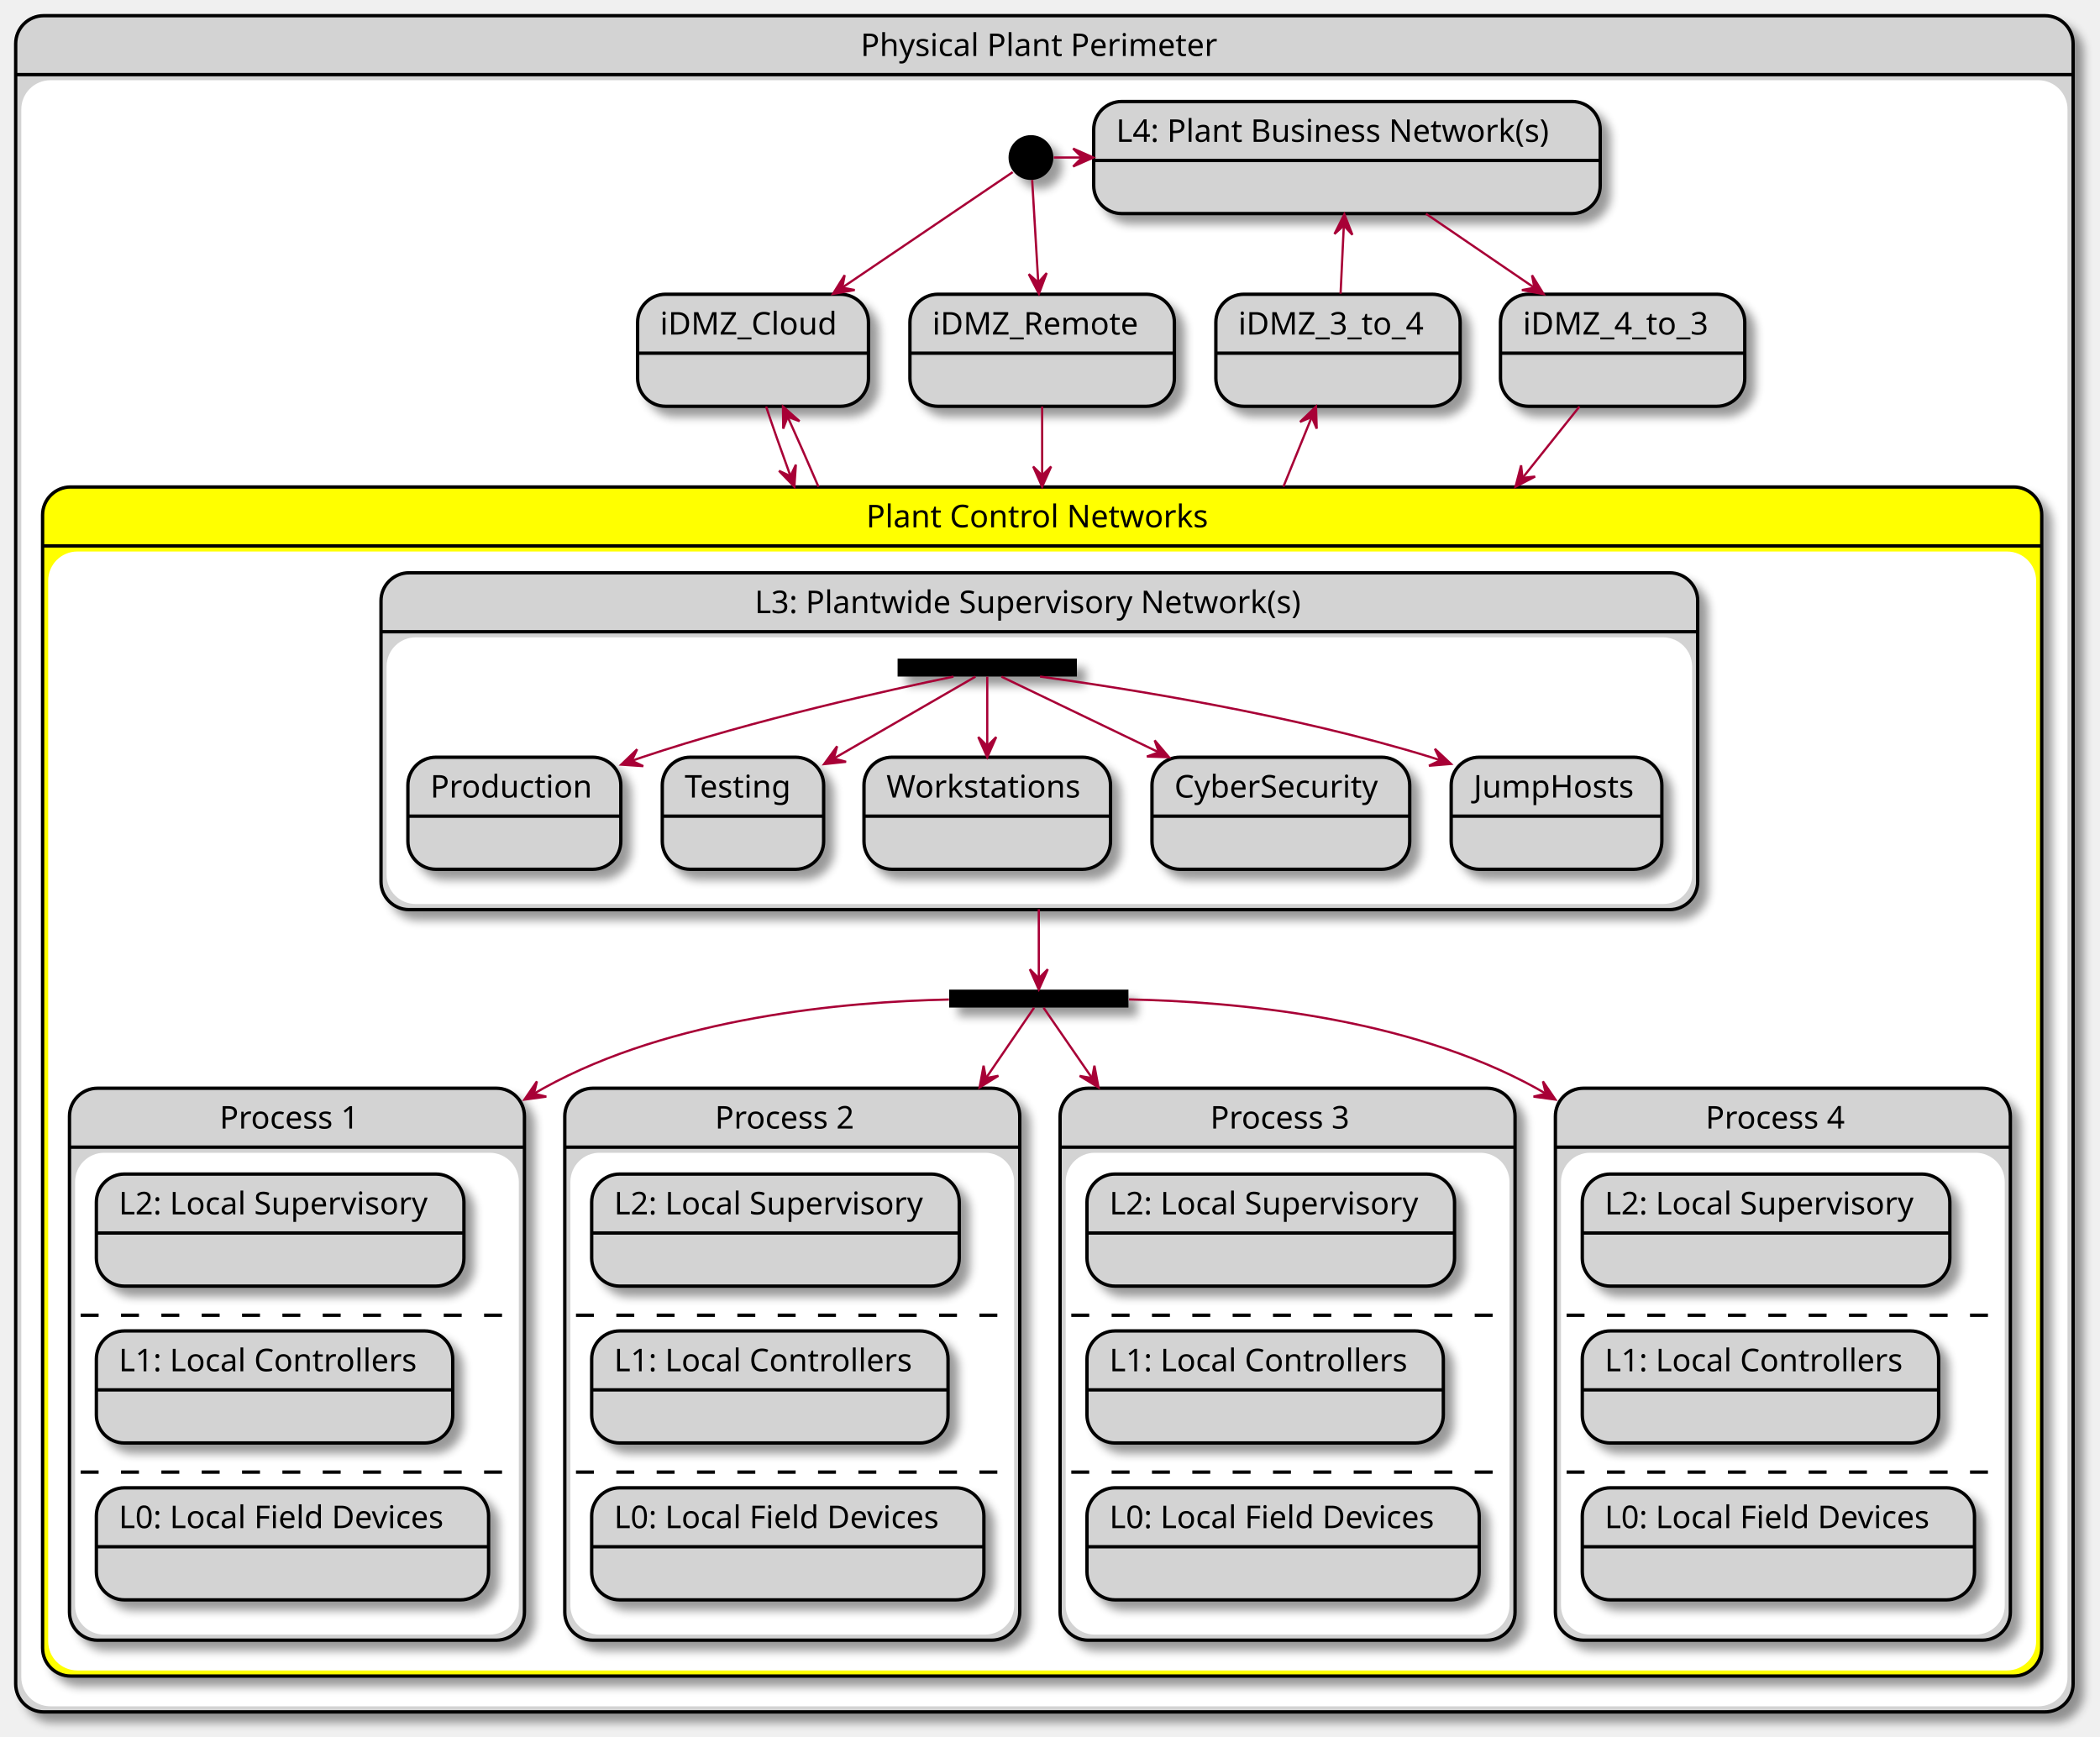
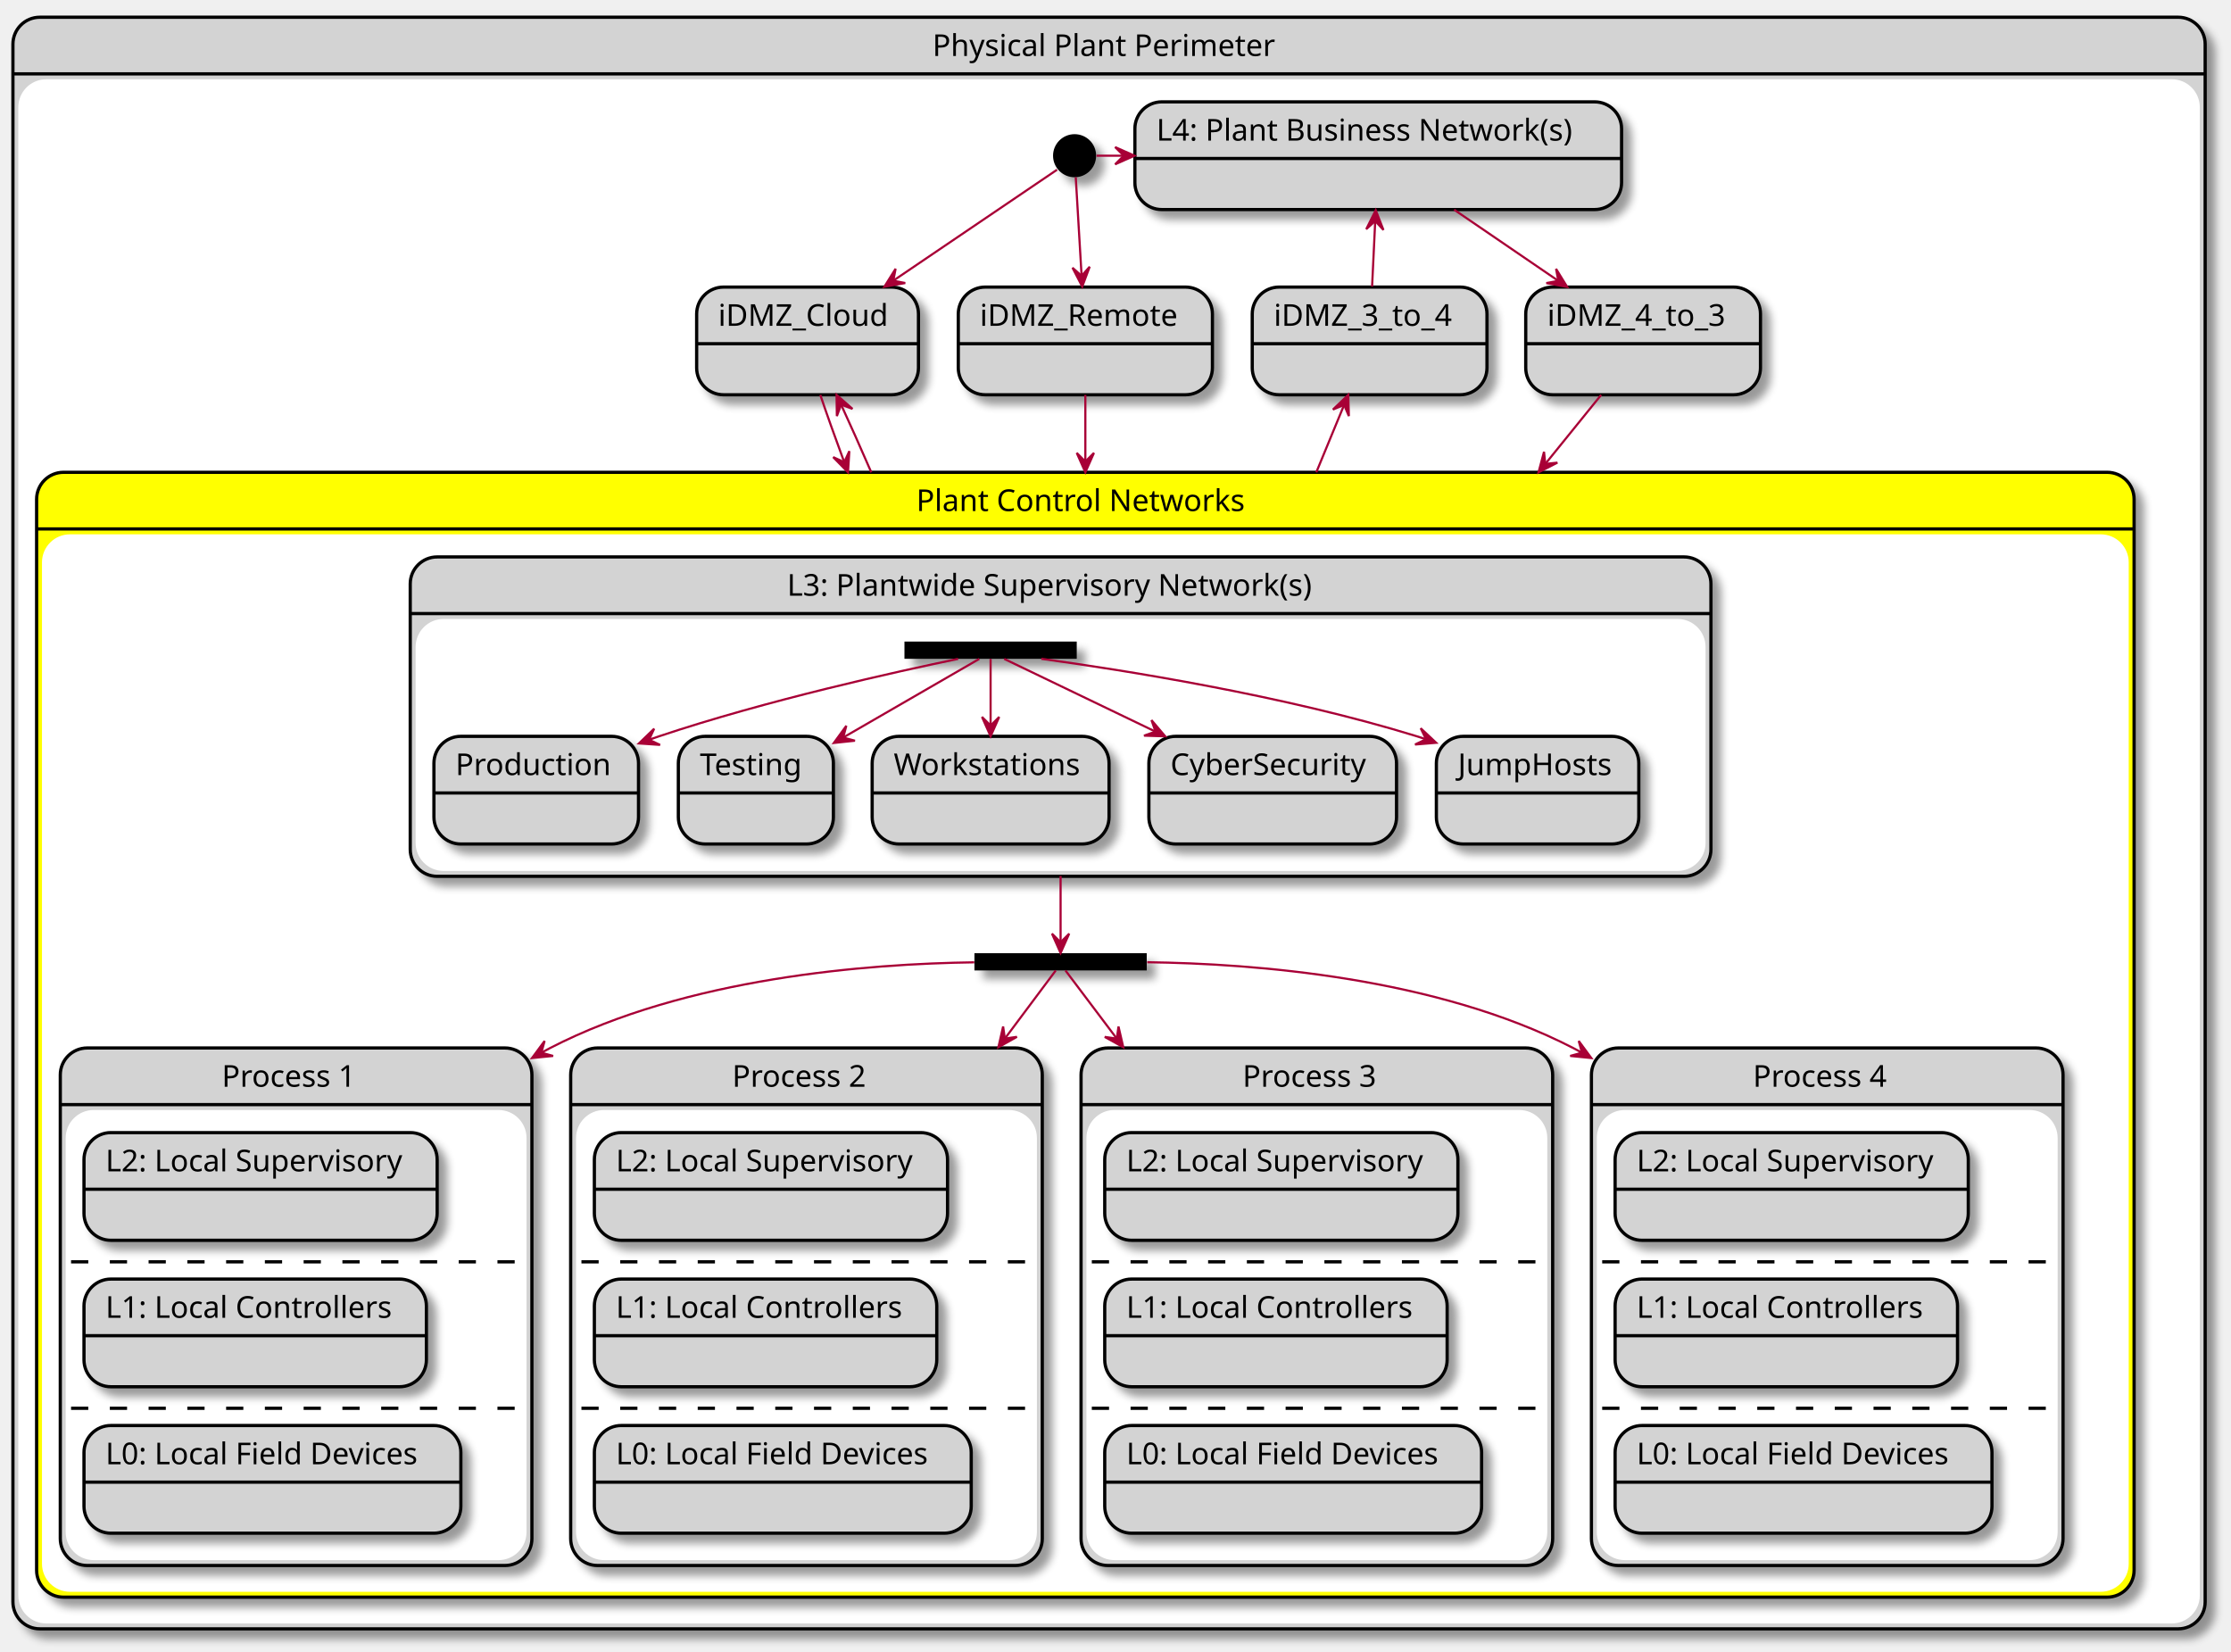
- <svg xmlns="http://www.w3.org/2000/svg" contentScriptType="application/ecmascript" contentStyleType="text/css" height="775px" preserveAspectRatio="none" style="width:937px;height:775px;" version="1.1" viewBox="0 0 937 775" width="937px" zoomAndPan="magnify">
+ <svg xmlns="http://www.w3.org/2000/svg" contentScriptType="application/ecmascript" contentStyleType="text/css" height="767px" preserveAspectRatio="none" style="width:1036px;height:767px;" version="1.1" viewBox="0 0 1036 767" width="1036px" zoomAndPan="magnify">
  <defs>
    <filter height="300%" id="f70i0jm48zjz6" width="300%" x="-1" y="-1">
      <feGaussianBlur result="blurOut" stdDeviation="2.0" />
      <feColorMatrix in="blurOut" result="blurOut2" type="matrix" values="0 0 0 0 0 0 0 0 0 0 0 0 0 0 0 0 0 0 .4 0" />
      <feOffset dx="4.0" dy="4.0" in="blurOut2" result="blurOut3" />
      <feBlend in="SourceGraphic" in2="blurOut3" mode="normal" />
    </filter>
  </defs>
  <g>
-     <rect fill="#D3D3D3" filter="url(#f70i0jm48zjz6)" height="756.891" rx="12.5" ry="12.5" style="stroke:#000000;stroke-width:1.5;" width="918" x="7" y="7" />
-     <rect fill="#FFFFFF" height="724.594" rx="12.5" ry="12.5" style="stroke:#FFFFFF;stroke-width:1.0;" width="912" x="10" y="36.297" />
-     <line style="stroke:#000000;stroke-width:1.5;" x1="7" x2="925" y1="33.297" y2="33.297" />
-     <text fill="#000000" font-family="sans-serif" font-size="14" lengthAdjust="spacing" textLength="164" x="384" y="24.995">Physical Plant Perimeter</text>
-     <ellipse cx="460" cy="70.297" fill="#000000" filter="url(#f70i0jm48zjz6)" rx="10" ry="10" style="stroke:none;stroke-width:1.0;" />
-     <g id="Plant.iDMZ_Cloud">
-       <rect fill="#D3D3D3" filter="url(#f70i0jm48zjz6)" height="50" rx="12.5" ry="12.5" style="stroke:#000000;stroke-width:1.5;" width="103" x="284.5" y="131.297" />
-       <line style="stroke:#000000;stroke-width:1.5;" x1="284.5" x2="387.5" y1="157.594" y2="157.594" />
-       <text fill="#000000" font-family="sans-serif" font-size="14" lengthAdjust="spacing" textLength="83" x="294.5" y="149.292">iDMZ_Cloud</text>
-     </g>
-     <g id="Plant.iDMZ_Remote">
-       <rect fill="#D3D3D3" filter="url(#f70i0jm48zjz6)" height="50" rx="12.5" ry="12.5" style="stroke:#000000;stroke-width:1.5;" width="118" x="406" y="131.297" />
-       <line style="stroke:#000000;stroke-width:1.5;" x1="406" x2="524" y1="157.594" y2="157.594" />
-       <text fill="#000000" font-family="sans-serif" font-size="14" lengthAdjust="spacing" textLength="98" x="416" y="149.292">iDMZ_Remote</text>
-     </g>
-     <g id="Plant.iDMZ_4_to_3">
-       <rect fill="#D3D3D3" filter="url(#f70i0jm48zjz6)" height="50" rx="12.5" ry="12.5" style="stroke:#000000;stroke-width:1.5;" width="109" x="669.5" y="131.297" />
-       <line style="stroke:#000000;stroke-width:1.5;" x1="669.5" x2="778.5" y1="157.594" y2="157.594" />
-       <text fill="#000000" font-family="sans-serif" font-size="14" lengthAdjust="spacing" textLength="89" x="679.5" y="149.292">iDMZ_4_to_3</text>
-     </g>
-     <g id="Plant.iDMZ_3_to_4">
-       <rect fill="#D3D3D3" filter="url(#f70i0jm48zjz6)" height="50" rx="12.5" ry="12.5" style="stroke:#000000;stroke-width:1.5;" width="109" x="542.5" y="131.297" />
-       <line style="stroke:#000000;stroke-width:1.5;" x1="542.5" x2="651.5" y1="157.594" y2="157.594" />
-       <text fill="#000000" font-family="sans-serif" font-size="14" lengthAdjust="spacing" textLength="89" x="552.5" y="149.292">iDMZ_3_to_4</text>
-     </g>
-     <g id="Plant.L4">
-       <rect fill="#D3D3D3" filter="url(#f70i0jm48zjz6)" height="50" rx="12.5" ry="12.5" style="stroke:#000000;stroke-width:1.5;" width="226" x="488" y="45.297" />
-       <line style="stroke:#000000;stroke-width:1.5;" x1="488" x2="714" y1="71.594" y2="71.594" />
-       <text fill="#000000" font-family="sans-serif" font-size="14" lengthAdjust="spacing" textLength="206" x="498" y="63.292">L4: Plant Business Network(s)</text>
-     </g>
-     <rect fill="#FFFF00" filter="url(#f70i0jm48zjz6)" height="530.594" rx="12.5" ry="12.5" style="stroke:#000000;stroke-width:1.5;" width="892" x="19" y="217.297" />
-     <rect fill="#FFFFFF" height="498.297" rx="12.5" ry="12.5" style="stroke:#FFFFFF;stroke-width:1.0;" width="886" x="22" y="246.594" />
-     <line style="stroke:#000000;stroke-width:1.5;" x1="19" x2="911" y1="243.594" y2="243.594" />
-     <text fill="#000000" font-family="sans-serif" font-size="14" lengthAdjust="spacing" textLength="157" x="386.5" y="235.292">Plant Control Networks</text>
-     <rect fill="#000000" filter="url(#f70i0jm48zjz6)" height="8" style="stroke:none;stroke-width:1.0;" width="80" x="423.5" y="441.594" />
-     <rect fill="#D3D3D3" filter="url(#f70i0jm48zjz6)" height="150.297" rx="12.5" ry="12.5" style="stroke:#000000;stroke-width:1.5;" width="587.5" x="170" y="255.594" />
-     <rect fill="#FFFFFF" height="118" rx="12.5" ry="12.5" style="stroke:#FFFFFF;stroke-width:1.0;" width="581.5" x="173" y="284.891" />
-     <line style="stroke:#000000;stroke-width:1.5;" x1="170" x2="757.5" y1="281.891" y2="281.891" />
-     <text fill="#000000" font-family="sans-serif" font-size="14" lengthAdjust="spacing" textLength="254" x="336.75" y="273.589">L3: Plantwide Supervisory Network(s)</text>
-     <rect fill="#000000" filter="url(#f70i0jm48zjz6)" height="8" style="stroke:none;stroke-width:1.0;" width="80" x="400.5" y="293.891" />
-     <g id="Plant.Control.L3.Production">
-       <rect fill="#D3D3D3" filter="url(#f70i0jm48zjz6)" height="50" rx="12.5" ry="12.5" style="stroke:#000000;stroke-width:1.5;" width="95" x="182" y="337.891" />
-       <line style="stroke:#000000;stroke-width:1.5;" x1="182" x2="277" y1="364.188" y2="364.188" />
-       <text fill="#000000" font-family="sans-serif" font-size="14" lengthAdjust="spacing" textLength="75" x="192" y="355.886">Production</text>
-     </g>
-     <g id="Plant.Control.L3.Testing">
-       <rect fill="#D3D3D3" filter="url(#f70i0jm48zjz6)" height="50" rx="12.5" ry="12.5" style="stroke:#000000;stroke-width:1.5;" width="72" x="295.5" y="337.891" />
-       <line style="stroke:#000000;stroke-width:1.5;" x1="295.5" x2="367.5" y1="364.188" y2="364.188" />
-       <text fill="#000000" font-family="sans-serif" font-size="14" lengthAdjust="spacing" textLength="52" x="305.5" y="355.886">Testing</text>
-     </g>
-     <g id="Plant.Control.L3.Workstations">
-       <rect fill="#D3D3D3" filter="url(#f70i0jm48zjz6)" height="50" rx="12.5" ry="12.5" style="stroke:#000000;stroke-width:1.5;" width="110" x="385.5" y="337.891" />
-       <line style="stroke:#000000;stroke-width:1.5;" x1="385.5" x2="495.5" y1="364.188" y2="364.188" />
-       <text fill="#000000" font-family="sans-serif" font-size="14" lengthAdjust="spacing" textLength="90" x="395.5" y="355.886">Workstations</text>
-     </g>
-     <g id="Plant.Control.L3.CyberSecurity">
-       <rect fill="#D3D3D3" filter="url(#f70i0jm48zjz6)" height="50" rx="12.5" ry="12.5" style="stroke:#000000;stroke-width:1.5;" width="115" x="514" y="337.891" />
-       <line style="stroke:#000000;stroke-width:1.5;" x1="514" x2="629" y1="364.188" y2="364.188" />
-       <text fill="#000000" font-family="sans-serif" font-size="14" lengthAdjust="spacing" textLength="95" x="524" y="355.886">CyberSecurity</text>
-     </g>
-     <g id="Plant.Control.L3.JumpHosts">
-       <rect fill="#D3D3D3" filter="url(#f70i0jm48zjz6)" height="50" rx="12.5" ry="12.5" style="stroke:#000000;stroke-width:1.5;" width="94" x="647.5" y="337.891" />
-       <line style="stroke:#000000;stroke-width:1.5;" x1="647.5" x2="741.5" y1="364.188" y2="364.188" />
-       <text fill="#000000" font-family="sans-serif" font-size="14" lengthAdjust="spacing" textLength="74" x="657.5" y="355.886">JumpHosts</text>
-     </g>
-     <path d="M425.42,301.921 C397.59,307.681 336.45,321.161 286.5,337.891 C285.07,338.371 283.62,338.871 282.17,339.381 " fill="none" id="switchL3-to-Production" style="stroke:#A80036;stroke-width:1.0;" />
-     <polygon fill="#A80036" points="277.19,341.191,287.016,341.865,281.887,339.477,284.274,334.349,277.19,341.191" style="stroke:#A80036;stroke-width:1.0;" />
-     <path d="M435.24,301.931 C423.87,308.501 396.09,324.561 372.13,338.401 " fill="none" id="switchL3-to-Testing" style="stroke:#A80036;stroke-width:1.0;" />
-     <polygon fill="#A80036" points="367.71,340.961,377.504,339.923,372.04,338.46,373.503,332.996,367.71,340.961" style="stroke:#A80036;stroke-width:1.0;" />
-     <path d="M440.5,301.931 C440.5,307.611 440.5,320.371 440.5,332.661 " fill="none" id="switchL3-to-Workstations" style="stroke:#A80036;stroke-width:1.0;" />
-     <polygon fill="#A80036" points="440.5,337.881,444.5,328.881,440.5,332.881,436.5,328.881,440.5,337.881" style="stroke:#A80036;stroke-width:1.0;" />
-     <path d="M446.82,301.931 C459.57,308.061 489.52,322.461 516.86,335.611 " fill="none" id="switchL3-to-CyberSecurity" style="stroke:#A80036;stroke-width:1.0;" />
-     <polygon fill="#A80036" points="521.58,337.881,515.213,330.367,517.077,335.708,511.736,337.572,521.58,337.881" style="stroke:#A80036;stroke-width:1.0;" />
-     <path d="M464.06,301.891 C501.57,307.041 576.91,318.861 638.5,337.891 C639.87,338.311 641.26,338.761 642.65,339.231 " fill="none" id="switchL3-to-JumpHosts" style="stroke:#A80036;stroke-width:1.0;" />
-     <polygon fill="#A80036" points="647.41,340.881,640.228,334.142,642.688,339.235,637.595,341.696,647.41,340.881" style="stroke:#A80036;stroke-width:1.0;" />
-     <rect fill="#D3D3D3" filter="url(#f70i0jm48zjz6)" height="246.297" rx="12.5" ry="12.5" style="stroke:#000000;stroke-width:1.5;" width="203" x="31" y="485.594" />
-     <rect fill="#FFFFFF" height="214" rx="12.5" ry="12.5" style="stroke:#FFFFFF;stroke-width:1.0;" width="197" x="34" y="514.891" />
-     <line style="stroke:#000000;stroke-width:1.5;" x1="31" x2="234" y1="511.891" y2="511.891" />
-     <text fill="#000000" font-family="sans-serif" font-size="14" lengthAdjust="spacing" textLength="69" x="98" y="503.589">Process 1</text>
-     <g id="Plant.Control.P1.P1L2">
-       <rect fill="#D3D3D3" filter="url(#f70i0jm48zjz6)" height="50" rx="12.5" ry="12.5" style="stroke:#000000;stroke-width:1.5;" width="164" x="43" y="523.891" />
-       <line style="stroke:#000000;stroke-width:1.5;" x1="43" x2="207" y1="550.188" y2="550.188" />
-       <text fill="#000000" font-family="sans-serif" font-size="14" lengthAdjust="spacing" textLength="144" x="53" y="541.886">L2: Local Supervisory</text>
-     </g>
-     <line style="stroke:#000000;stroke-width:1.5;stroke-dasharray:8.0,10.0;" x1="36" x2="227" y1="586.891" y2="586.891" />
-     <g id="Plant.Control.P1.CONC48.P1L1">
-       <rect fill="#D3D3D3" filter="url(#f70i0jm48zjz6)" height="50" rx="12.5" ry="12.5" style="stroke:#000000;stroke-width:1.5;" width="159" x="43" y="593.891" />
-       <line style="stroke:#000000;stroke-width:1.5;" x1="43" x2="202" y1="620.188" y2="620.188" />
-       <text fill="#000000" font-family="sans-serif" font-size="14" lengthAdjust="spacing" textLength="139" x="53" y="611.886">L1: Local Controllers</text>
-     </g>
-     <line style="stroke:#000000;stroke-width:1.5;stroke-dasharray:8.0,10.0;" x1="36" x2="227" y1="656.891" y2="656.891" />
-     <g id="Plant.Control.P1.CONC51.P1L0">
-       <rect fill="#D3D3D3" filter="url(#f70i0jm48zjz6)" height="50" rx="12.5" ry="12.5" style="stroke:#000000;stroke-width:1.5;" width="175" x="43" y="663.891" />
-       <line style="stroke:#000000;stroke-width:1.5;" x1="43" x2="218" y1="690.188" y2="690.188" />
-       <text fill="#000000" font-family="sans-serif" font-size="14" lengthAdjust="spacing" textLength="155" x="53" y="681.886">L0: Local Field Devices</text>
-     </g>
-     <rect fill="#D3D3D3" filter="url(#f70i0jm48zjz6)" height="246.297" rx="12.5" ry="12.5" style="stroke:#000000;stroke-width:1.5;" width="203" x="252" y="485.594" />
-     <rect fill="#FFFFFF" height="214" rx="12.5" ry="12.5" style="stroke:#FFFFFF;stroke-width:1.0;" width="197" x="255" y="514.891" />
-     <line style="stroke:#000000;stroke-width:1.5;" x1="252" x2="455" y1="511.891" y2="511.891" />
-     <text fill="#000000" font-family="sans-serif" font-size="14" lengthAdjust="spacing" textLength="69" x="319" y="503.589">Process 2</text>
-     <g id="Plant.Control.P2.P2L2">
-       <rect fill="#D3D3D3" filter="url(#f70i0jm48zjz6)" height="50" rx="12.5" ry="12.5" style="stroke:#000000;stroke-width:1.5;" width="164" x="264" y="523.891" />
-       <line style="stroke:#000000;stroke-width:1.5;" x1="264" x2="428" y1="550.188" y2="550.188" />
-       <text fill="#000000" font-family="sans-serif" font-size="14" lengthAdjust="spacing" textLength="144" x="274" y="541.886">L2: Local Supervisory</text>
-     </g>
-     <line style="stroke:#000000;stroke-width:1.5;stroke-dasharray:8.0,10.0;" x1="257" x2="448" y1="586.891" y2="586.891" />
-     <g id="Plant.Control.P2.CONC57.P2L1">
-       <rect fill="#D3D3D3" filter="url(#f70i0jm48zjz6)" height="50" rx="12.5" ry="12.5" style="stroke:#000000;stroke-width:1.5;" width="159" x="264" y="593.891" />
-       <line style="stroke:#000000;stroke-width:1.5;" x1="264" x2="423" y1="620.188" y2="620.188" />
-       <text fill="#000000" font-family="sans-serif" font-size="14" lengthAdjust="spacing" textLength="139" x="274" y="611.886">L1: Local Controllers</text>
-     </g>
-     <line style="stroke:#000000;stroke-width:1.5;stroke-dasharray:8.0,10.0;" x1="257" x2="448" y1="656.891" y2="656.891" />
-     <g id="Plant.Control.P2.CONC60.P2L0">
-       <rect fill="#D3D3D3" filter="url(#f70i0jm48zjz6)" height="50" rx="12.5" ry="12.5" style="stroke:#000000;stroke-width:1.5;" width="175" x="264" y="663.891" />
-       <line style="stroke:#000000;stroke-width:1.5;" x1="264" x2="439" y1="690.188" y2="690.188" />
-       <text fill="#000000" font-family="sans-serif" font-size="14" lengthAdjust="spacing" textLength="155" x="274" y="681.886">L0: Local Field Devices</text>
-     </g>
-     <rect fill="#D3D3D3" filter="url(#f70i0jm48zjz6)" height="246.297" rx="12.5" ry="12.5" style="stroke:#000000;stroke-width:1.5;" width="203" x="473" y="485.594" />
-     <rect fill="#FFFFFF" height="214" rx="12.5" ry="12.5" style="stroke:#FFFFFF;stroke-width:1.0;" width="197" x="476" y="514.891" />
-     <line style="stroke:#000000;stroke-width:1.5;" x1="473" x2="676" y1="511.891" y2="511.891" />
-     <text fill="#000000" font-family="sans-serif" font-size="14" lengthAdjust="spacing" textLength="69" x="540" y="503.589">Process 3</text>
-     <g id="Plant.Control.P3.P3L2">
-       <rect fill="#D3D3D3" filter="url(#f70i0jm48zjz6)" height="50" rx="12.5" ry="12.5" style="stroke:#000000;stroke-width:1.5;" width="164" x="485" y="523.891" />
-       <line style="stroke:#000000;stroke-width:1.5;" x1="485" x2="649" y1="550.188" y2="550.188" />
-       <text fill="#000000" font-family="sans-serif" font-size="14" lengthAdjust="spacing" textLength="144" x="495" y="541.886">L2: Local Supervisory</text>
-     </g>
-     <line style="stroke:#000000;stroke-width:1.5;stroke-dasharray:8.0,10.0;" x1="478" x2="669" y1="586.891" y2="586.891" />
-     <g id="Plant.Control.P3.CONC66.P3L1">
-       <rect fill="#D3D3D3" filter="url(#f70i0jm48zjz6)" height="50" rx="12.5" ry="12.5" style="stroke:#000000;stroke-width:1.5;" width="159" x="485" y="593.891" />
-       <line style="stroke:#000000;stroke-width:1.5;" x1="485" x2="644" y1="620.188" y2="620.188" />
-       <text fill="#000000" font-family="sans-serif" font-size="14" lengthAdjust="spacing" textLength="139" x="495" y="611.886">L1: Local Controllers</text>
-     </g>
-     <line style="stroke:#000000;stroke-width:1.5;stroke-dasharray:8.0,10.0;" x1="478" x2="669" y1="656.891" y2="656.891" />
-     <g id="Plant.Control.P3.CONC69.P3L0">
-       <rect fill="#D3D3D3" filter="url(#f70i0jm48zjz6)" height="50" rx="12.5" ry="12.5" style="stroke:#000000;stroke-width:1.5;" width="175" x="485" y="663.891" />
-       <line style="stroke:#000000;stroke-width:1.5;" x1="485" x2="660" y1="690.188" y2="690.188" />
-       <text fill="#000000" font-family="sans-serif" font-size="14" lengthAdjust="spacing" textLength="155" x="495" y="681.886">L0: Local Field Devices</text>
-     </g>
-     <rect fill="#D3D3D3" filter="url(#f70i0jm48zjz6)" height="246.297" rx="12.5" ry="12.5" style="stroke:#000000;stroke-width:1.5;" width="203" x="694" y="485.594" />
-     <rect fill="#FFFFFF" height="214" rx="12.5" ry="12.5" style="stroke:#FFFFFF;stroke-width:1.0;" width="197" x="697" y="514.891" />
-     <line style="stroke:#000000;stroke-width:1.5;" x1="694" x2="897" y1="511.891" y2="511.891" />
-     <text fill="#000000" font-family="sans-serif" font-size="14" lengthAdjust="spacing" textLength="69" x="761" y="503.589">Process 4</text>
-     <g id="Plant.Control.P4.P4L2">
-       <rect fill="#D3D3D3" filter="url(#f70i0jm48zjz6)" height="50" rx="12.5" ry="12.5" style="stroke:#000000;stroke-width:1.5;" width="164" x="706" y="523.891" />
-       <line style="stroke:#000000;stroke-width:1.5;" x1="706" x2="870" y1="550.188" y2="550.188" />
-       <text fill="#000000" font-family="sans-serif" font-size="14" lengthAdjust="spacing" textLength="144" x="716" y="541.886">L2: Local Supervisory</text>
-     </g>
-     <line style="stroke:#000000;stroke-width:1.5;stroke-dasharray:8.0,10.0;" x1="699" x2="890" y1="586.891" y2="586.891" />
-     <g id="Plant.Control.P4.CONC75.P4L1">
-       <rect fill="#D3D3D3" filter="url(#f70i0jm48zjz6)" height="50" rx="12.5" ry="12.5" style="stroke:#000000;stroke-width:1.5;" width="159" x="706" y="593.891" />
-       <line style="stroke:#000000;stroke-width:1.5;" x1="706" x2="865" y1="620.188" y2="620.188" />
-       <text fill="#000000" font-family="sans-serif" font-size="14" lengthAdjust="spacing" textLength="139" x="716" y="611.886">L1: Local Controllers</text>
-     </g>
-     <line style="stroke:#000000;stroke-width:1.5;stroke-dasharray:8.0,10.0;" x1="699" x2="890" y1="656.891" y2="656.891" />
-     <g id="Plant.Control.P4.CONC78.P4L0">
-       <rect fill="#D3D3D3" filter="url(#f70i0jm48zjz6)" height="50" rx="12.5" ry="12.5" style="stroke:#000000;stroke-width:1.5;" width="175" x="706" y="663.891" />
-       <line style="stroke:#000000;stroke-width:1.5;" x1="706" x2="881" y1="690.188" y2="690.188" />
-       <text fill="#000000" font-family="sans-serif" font-size="14" lengthAdjust="spacing" textLength="155" x="716" y="681.886">L0: Local Field Devices</text>
-     </g>
-     <path d="M463.5,405.704 C463.5,417.934 463.5,428.944 463.5,436.104 " fill="none" id="L3-to-minor_enforcement" style="stroke:#A80036;stroke-width:1.0;" />
-     <polygon fill="#A80036" points="463.5,441.514,467.5,432.514,463.5,436.514,459.5,432.514,463.5,441.514" style="stroke:#A80036;stroke-width:1.0;" />
-     <path d="M423.41,446.004 C377.04,446.994 299.76,453.874 242.5,485.594 C241.16,486.334 239.82,487.104 238.49,487.894 " fill="none" id="minor_enforcement-to-P1" style="stroke:#A80036;stroke-width:1.0;" />
-     <polygon fill="#A80036" points="234,490.664,243.759,489.339,238.254,488.037,239.556,482.532,234,490.664" style="stroke:#A80036;stroke-width:1.0;" />
-     <path d="M461.4,449.664 C457.82,454.914 449.93,466.454 439.97,481.034 " fill="none" id="minor_enforcement-to-P2" style="stroke:#A80036;stroke-width:1.0;" />
-     <polygon fill="#A80036" points="437.1,485.224,445.474,480.04,439.916,481.092,438.864,475.534,437.1,485.224" style="stroke:#A80036;stroke-width:1.0;" />
-     <path d="M465.62,449.664 C469.23,454.914 477.19,466.454 487.25,481.034 " fill="none" id="minor_enforcement-to-P3" style="stroke:#A80036;stroke-width:1.0;" />
-     <polygon fill="#A80036" points="490.14,485.224,488.315,475.546,487.298,481.11,481.733,480.093,490.14,485.224" style="stroke:#A80036;stroke-width:1.0;" />
-     <path d="M503.77,445.964 C550.35,446.914 627.98,453.764 685.5,485.594 C686.85,486.334 688.18,487.104 689.51,487.894 " fill="none" id="minor_enforcement-to-P4" style="stroke:#A80036;stroke-width:1.0;" />
-     <polygon fill="#A80036" points="694,490.654,688.444,482.522,689.746,488.027,684.241,489.329,694,490.654" style="stroke:#A80036;stroke-width:1.0;" />
-     <path d="M470.19,70.297 C474.32,70.297 478.45,70.297 482.58,70.297 " fill="none" id="*start*Plant-to-L4" style="stroke:#A80036;stroke-width:1.0;" />
-     <polygon fill="#A80036" points="487.82,70.297,478.82,66.297,482.82,70.297,478.82,74.297,487.82,70.297" style="stroke:#A80036;stroke-width:1.0;" />
-     <path d="M451.86,76.807 C436.67,87.097 403.08,109.857 375.96,128.227 " fill="none" id="*start*Plant-to-iDMZ_Cloud" style="stroke:#A80036;stroke-width:1.0;" />
-     <polygon fill="#A80036" points="371.67,131.137,381.366,129.411,375.813,128.337,376.887,122.783,371.67,131.137" style="stroke:#A80036;stroke-width:1.0;" />
-     <path d="M460.54,80.287 C461.18,91.087 462.29,109.747 463.24,125.757 " fill="none" id="*start*Plant-to-iDMZ_Remote" style="stroke:#A80036;stroke-width:1.0;" />
-     <polygon fill="#A80036" points="463.56,131.067,467.014,121.844,463.26,126.076,459.028,122.323,463.56,131.067" style="stroke:#A80036;stroke-width:1.0;" />
-     <path d="M341.83,181.427 C344.67,189.977 348.36,200.477 352.68,212.367 " fill="none" id="iDMZ_Cloud-to-Control" style="stroke:#A80036;stroke-width:1.0;" />
-     <polygon fill="#A80036" points="354.43,217.177,355.104,207.351,352.717,212.48,347.588,210.092,354.43,217.177" style="stroke:#A80036;stroke-width:1.0;" />
-     <path d="M351.52,186.147 C355.54,194.967 360.16,205.467 365.18,217.177 " fill="none" id="iDMZ_Cloud-backto-Control" style="stroke:#A80036;stroke-width:1.0;" />
-     <polygon fill="#A80036" points="349.35,181.427,349.47,191.275,351.436,185.971,356.74,187.937,349.35,181.427" style="stroke:#A80036;stroke-width:1.0;" />
-     <path d="M465,181.427 C465,189.907 465,200.297 465,212.057 " fill="none" id="iDMZ_Remote-to-Control" style="stroke:#A80036;stroke-width:1.0;" />
-     <polygon fill="#A80036" points="465,217.177,469,208.177,465,212.177,461,208.177,465,217.177" style="stroke:#A80036;stroke-width:1.0;" />
-     <path d="M636.25,95.367 C651.3,105.647 668.94,117.697 684.44,128.277 " fill="none" id="L4-to-iDMZ_4_to_3" style="stroke:#A80036;stroke-width:1.0;" />
-     <polygon fill="#A80036" points="688.75,131.227,683.586,122.84,684.625,128.401,679.065,129.44,688.75,131.227" style="stroke:#A80036;stroke-width:1.0;" />
-     <path d="M704.74,181.427 C697.79,190.127 689.24,200.857 679.54,213.007 " fill="none" id="iDMZ_4_to_3-to-Control" style="stroke:#A80036;stroke-width:1.0;" />
-     <polygon fill="#A80036" points="676.21,217.177,684.952,212.64,679.33,213.27,678.7,207.648,676.21,217.177" style="stroke:#A80036;stroke-width:1.0;" />
-     <path d="M585.26,186.147 C581.68,194.967 577.4,205.467 572.64,217.177 " fill="none" id="iDMZ_3_to_4-backto-Control" style="stroke:#A80036;stroke-width:1.0;" />
-     <polygon fill="#A80036" points="587.19,181.427,580.09,188.252,585.303,186.057,587.499,191.271,587.19,181.427" style="stroke:#A80036;stroke-width:1.0;" />
-     <path d="M599.6,100.677 C599.13,110.607 598.61,121.567 598.15,131.057 " fill="none" id="L4-backto-iDMZ_3_to_4" style="stroke:#A80036;stroke-width:1.0;" />
-     <polygon fill="#A80036" points="599.84,95.597,595.432,104.404,599.611,100.592,603.424,104.771,599.84,95.597" style="stroke:#A80036;stroke-width:1.0;" />
+     <rect fill="#D3D3D3" filter="url(#f70i0jm48zjz6)" height="748.297" rx="12.5" ry="12.5" style="stroke: #000000; stroke-width: 1.5;" width="1018" x="6" y="8" />
+     <rect fill="#FFFFFF" height="716" rx="12.5" ry="12.5" style="stroke: #FFFFFF; stroke-width: 1.0;" width="1012" x="9" y="37.297" />
+     <line style="stroke: #000000; stroke-width: 1.5;" x1="6" x2="1024" y1="34.297" y2="34.297" />
+     <text fill="#000000" font-family="sans-serif" font-size="14" lengthAdjust="spacingAndGlyphs" textLength="164" x="433" y="25.995">Physical Plant Perimeter</text>
+     <ellipse cx="499" cy="72.297" fill="#000000" filter="url(#f70i0jm48zjz6)" rx="10" ry="10" style="stroke: none; stroke-width: 1.0;" />
+     <rect fill="#D3D3D3" filter="url(#f70i0jm48zjz6)" height="50" rx="12.5" ry="12.5" style="stroke: #000000; stroke-width: 1.5;" width="103" x="323.5" y="133.297" />
+     <line style="stroke: #000000; stroke-width: 1.5;" x1="323.5" x2="426.5" y1="159.594" y2="159.594" />
+     <text fill="#000000" font-family="sans-serif" font-size="14" lengthAdjust="spacingAndGlyphs" textLength="83" x="333.5" y="151.292">iDMZ_Cloud</text>
+     <rect fill="#D3D3D3" filter="url(#f70i0jm48zjz6)" height="50" rx="12.5" ry="12.5" style="stroke: #000000; stroke-width: 1.5;" width="118" x="445" y="133.297" />
+     <line style="stroke: #000000; stroke-width: 1.5;" x1="445" x2="563" y1="159.594" y2="159.594" />
+     <text fill="#000000" font-family="sans-serif" font-size="14" lengthAdjust="spacingAndGlyphs" textLength="98" x="455" y="151.292">iDMZ_Remote</text>
+     <rect fill="#D3D3D3" filter="url(#f70i0jm48zjz6)" height="50" rx="12.5" ry="12.5" style="stroke: #000000; stroke-width: 1.5;" width="109" x="708.5" y="133.297" />
+     <line style="stroke: #000000; stroke-width: 1.5;" x1="708.5" x2="817.5" y1="159.594" y2="159.594" />
+     <text fill="#000000" font-family="sans-serif" font-size="14" lengthAdjust="spacingAndGlyphs" textLength="89" x="718.5" y="151.292">iDMZ_4_to_3</text>
+     <rect fill="#D3D3D3" filter="url(#f70i0jm48zjz6)" height="50" rx="12.5" ry="12.5" style="stroke: #000000; stroke-width: 1.5;" width="109" x="581.5" y="133.297" />
+     <line style="stroke: #000000; stroke-width: 1.5;" x1="581.5" x2="690.5" y1="159.594" y2="159.594" />
+     <text fill="#000000" font-family="sans-serif" font-size="14" lengthAdjust="spacingAndGlyphs" textLength="89" x="591.5" y="151.292">iDMZ_3_to_4</text>
+     <rect fill="#D3D3D3" filter="url(#f70i0jm48zjz6)" height="50" rx="12.5" ry="12.5" style="stroke: #000000; stroke-width: 1.5;" width="226" x="527" y="47.297" />
+     <line style="stroke: #000000; stroke-width: 1.5;" x1="527" x2="753" y1="73.594" y2="73.594" />
+     <text fill="#000000" font-family="sans-serif" font-size="14" lengthAdjust="spacingAndGlyphs" textLength="206" x="537" y="65.292">L4: Plant Business Network(s)</text>
+     <rect fill="#FFFF00" filter="url(#f70i0jm48zjz6)" height="522.297" rx="12.5" ry="12.5" style="stroke: #000000; stroke-width: 1.5;" width="974" x="17" y="219.297" />
+     <rect fill="#FFFFFF" height="490" rx="12.5" ry="12.5" style="stroke: #FFFFFF; stroke-width: 1.0;" width="968" x="20" y="248.594" />
+     <line style="stroke: #000000; stroke-width: 1.5;" x1="17" x2="991" y1="245.594" y2="245.594" />
+     <text fill="#000000" font-family="sans-serif" font-size="14" lengthAdjust="spacingAndGlyphs" textLength="157" x="425.5" y="237.292">Plant Control Networks</text>
+     <rect fill="#000000" filter="url(#f70i0jm48zjz6)" height="8" style="stroke: none; stroke-width: 1.0;" width="80" x="452.5" y="442.594" />
+     <rect fill="#D3D3D3" filter="url(#f70i0jm48zjz6)" height="148.297" rx="12.5" ry="12.5" style="stroke: #000000; stroke-width: 1.5;" width="604" x="190.5" y="258.594" />
+     <rect fill="#FFFFFF" height="116" rx="12.5" ry="12.5" style="stroke: #FFFFFF; stroke-width: 1.0;" width="598" x="193.5" y="287.891" />
+     <line style="stroke: #000000; stroke-width: 1.5;" x1="190.5" x2="794.5" y1="284.891" y2="284.891" />
+     <text fill="#000000" font-family="sans-serif" font-size="14" lengthAdjust="spacingAndGlyphs" textLength="254" x="365.5" y="276.589">L3: Plantwide Supervisory Network(s)</text>
+     <rect fill="#000000" filter="url(#f70i0jm48zjz6)" height="8" style="stroke: none; stroke-width: 1.0;" width="80" x="420" y="297.891" />
+     <rect fill="#D3D3D3" filter="url(#f70i0jm48zjz6)" height="50" rx="12.5" ry="12.5" style="stroke: #000000; stroke-width: 1.5;" width="95" x="201.5" y="341.891" />
+     <line style="stroke: #000000; stroke-width: 1.5;" x1="201.5" x2="296.5" y1="368.188" y2="368.188" />
+     <text fill="#000000" font-family="sans-serif" font-size="14" lengthAdjust="spacingAndGlyphs" textLength="75" x="211.5" y="359.886">Production</text>
+     <rect fill="#D3D3D3" filter="url(#f70i0jm48zjz6)" height="50" rx="12.5" ry="12.5" style="stroke: #000000; stroke-width: 1.5;" width="72" x="315" y="341.891" />
+     <line style="stroke: #000000; stroke-width: 1.5;" x1="315" x2="387" y1="368.188" y2="368.188" />
+     <text fill="#000000" font-family="sans-serif" font-size="14" lengthAdjust="spacingAndGlyphs" textLength="52" x="325" y="359.886">Testing</text>
+     <rect fill="#D3D3D3" filter="url(#f70i0jm48zjz6)" height="50" rx="12.5" ry="12.5" style="stroke: #000000; stroke-width: 1.5;" width="110" x="405" y="341.891" />
+     <line style="stroke: #000000; stroke-width: 1.5;" x1="405" x2="515" y1="368.188" y2="368.188" />
+     <text fill="#000000" font-family="sans-serif" font-size="14" lengthAdjust="spacingAndGlyphs" textLength="90" x="415" y="359.886">Workstations</text>
+     <rect fill="#D3D3D3" filter="url(#f70i0jm48zjz6)" height="50" rx="12.5" ry="12.5" style="stroke: #000000; stroke-width: 1.5;" width="115" x="533.5" y="341.891" />
+     <line style="stroke: #000000; stroke-width: 1.5;" x1="533.5" x2="648.5" y1="368.188" y2="368.188" />
+     <text fill="#000000" font-family="sans-serif" font-size="14" lengthAdjust="spacingAndGlyphs" textLength="95" x="543.5" y="359.886">CyberSecurity</text>
+     <rect fill="#D3D3D3" filter="url(#f70i0jm48zjz6)" height="50" rx="12.5" ry="12.5" style="stroke: #000000; stroke-width: 1.5;" width="94" x="667" y="341.891" />
+     <line style="stroke: #000000; stroke-width: 1.5;" x1="667" x2="761" y1="368.188" y2="368.188" />
+     <text fill="#000000" font-family="sans-serif" font-size="14" lengthAdjust="spacingAndGlyphs" textLength="74" x="677" y="359.886">JumpHosts</text>
+     <path d="M444.92,305.921 C417.09,311.681 355.95,325.161 306,341.891 C304.57,342.371 303.12,342.871 301.67,343.381 " fill="none" id="switchL3-&gt;Production" style="stroke: #A80036; stroke-width: 1.0;" />
+     <polygon fill="#A80036" points="296.69,345.191,306.516,345.865,301.387,343.477,303.774,338.349,296.69,345.191" style="stroke: #A80036; stroke-width: 1.0;" />
+     <path d="M454.74,305.931 C443.37,312.501 415.59,328.561 391.63,342.401 " fill="none" id="switchL3-&gt;Testing" style="stroke: #A80036; stroke-width: 1.0;" />
+     <polygon fill="#A80036" points="387.21,344.961,397.004,343.923,391.54,342.46,393.003,336.996,387.21,344.961" style="stroke: #A80036; stroke-width: 1.0;" />
+     <path d="M460,305.931 C460,311.611 460,324.371 460,336.661 " fill="none" id="switchL3-&gt;Workstations" style="stroke: #A80036; stroke-width: 1.0;" />
+     <polygon fill="#A80036" points="460,341.881,464,332.881,460,336.881,456,332.881,460,341.881" style="stroke: #A80036; stroke-width: 1.0;" />
+     <path d="M466.32,305.931 C479.07,312.061 509.02,326.461 536.36,339.611 " fill="none" id="switchL3-&gt;CyberSecurity" style="stroke: #A80036; stroke-width: 1.0;" />
+     <polygon fill="#A80036" points="541.08,341.881,534.713,334.367,536.577,339.708,531.236,341.572,541.08,341.881" style="stroke: #A80036; stroke-width: 1.0;" />
+     <path d="M483.56,305.891 C521.07,311.041 596.41,322.861 658,341.891 C659.37,342.311 660.76,342.761 662.15,343.231 " fill="none" id="switchL3-&gt;JumpHosts" style="stroke: #A80036; stroke-width: 1.0;" />
+     <polygon fill="#A80036" points="666.91,344.881,659.728,338.142,662.188,343.235,657.095,345.696,666.91,344.881" style="stroke: #A80036; stroke-width: 1.0;" />
+     <rect fill="#D3D3D3" filter="url(#f70i0jm48zjz6)" height="240.297" rx="12.5" ry="12.5" style="stroke: #000000; stroke-width: 1.5;" width="219" x="28" y="486.594" />
+     <rect fill="#FFFFFF" height="208" rx="12.5" ry="12.5" style="stroke: #FFFFFF; stroke-width: 1.0;" width="213" x="31" y="515.891" />
+     <line style="stroke: #000000; stroke-width: 1.5;" x1="28" x2="247" y1="512.891" y2="512.891" />
+     <text fill="#000000" font-family="sans-serif" font-size="14" lengthAdjust="spacingAndGlyphs" textLength="69" x="103" y="504.589">Process 1</text>
+     <rect fill="#D3D3D3" filter="url(#f70i0jm48zjz6)" height="50" rx="12.5" ry="12.5" style="stroke: #000000; stroke-width: 1.5;" width="164" x="39" y="525.891" />
+     <line style="stroke: #000000; stroke-width: 1.5;" x1="39" x2="203" y1="552.188" y2="552.188" />
+     <text fill="#000000" font-family="sans-serif" font-size="14" lengthAdjust="spacingAndGlyphs" textLength="144" x="49" y="543.886">L2: Local Supervisory</text>
+     <line style="stroke: #000000; stroke-width: 1.5; stroke-dasharray: 8.0,10.0;" x1="33" x2="240" y1="585.891" y2="585.891" />
+     <rect fill="#D3D3D3" filter="url(#f70i0jm48zjz6)" height="50" rx="12.5" ry="12.5" style="stroke: #000000; stroke-width: 1.5;" width="159" x="39" y="593.891" />
+     <line style="stroke: #000000; stroke-width: 1.5;" x1="39" x2="198" y1="620.188" y2="620.188" />
+     <text fill="#000000" font-family="sans-serif" font-size="14" lengthAdjust="spacingAndGlyphs" textLength="139" x="49" y="611.886">L1: Local Controllers</text>
+     <line style="stroke: #000000; stroke-width: 1.5; stroke-dasharray: 8.0,10.0;" x1="33" x2="240" y1="653.891" y2="653.891" />
+     <rect fill="#D3D3D3" filter="url(#f70i0jm48zjz6)" height="50" rx="12.5" ry="12.5" style="stroke: #000000; stroke-width: 1.5;" width="175" x="39" y="661.891" />
+     <line style="stroke: #000000; stroke-width: 1.5;" x1="39" x2="214" y1="688.188" y2="688.188" />
+     <text fill="#000000" font-family="sans-serif" font-size="14" lengthAdjust="spacingAndGlyphs" textLength="155" x="49" y="679.886">L0: Local Field Devices</text>
+     <rect fill="#D3D3D3" filter="url(#f70i0jm48zjz6)" height="240.297" rx="12.5" ry="12.5" style="stroke: #000000; stroke-width: 1.5;" width="219" x="265" y="486.594" />
+     <rect fill="#FFFFFF" height="208" rx="12.5" ry="12.5" style="stroke: #FFFFFF; stroke-width: 1.0;" width="213" x="268" y="515.891" />
+     <line style="stroke: #000000; stroke-width: 1.5;" x1="265" x2="484" y1="512.891" y2="512.891" />
+     <text fill="#000000" font-family="sans-serif" font-size="14" lengthAdjust="spacingAndGlyphs" textLength="69" x="340" y="504.589">Process 2</text>
+     <rect fill="#D3D3D3" filter="url(#f70i0jm48zjz6)" height="50" rx="12.5" ry="12.5" style="stroke: #000000; stroke-width: 1.5;" width="164" x="276" y="525.891" />
+     <line style="stroke: #000000; stroke-width: 1.5;" x1="276" x2="440" y1="552.188" y2="552.188" />
+     <text fill="#000000" font-family="sans-serif" font-size="14" lengthAdjust="spacingAndGlyphs" textLength="144" x="286" y="543.886">L2: Local Supervisory</text>
+     <line style="stroke: #000000; stroke-width: 1.5; stroke-dasharray: 8.0,10.0;" x1="270" x2="477" y1="585.891" y2="585.891" />
+     <rect fill="#D3D3D3" filter="url(#f70i0jm48zjz6)" height="50" rx="12.5" ry="12.5" style="stroke: #000000; stroke-width: 1.5;" width="159" x="276" y="593.891" />
+     <line style="stroke: #000000; stroke-width: 1.5;" x1="276" x2="435" y1="620.188" y2="620.188" />
+     <text fill="#000000" font-family="sans-serif" font-size="14" lengthAdjust="spacingAndGlyphs" textLength="139" x="286" y="611.886">L1: Local Controllers</text>
+     <line style="stroke: #000000; stroke-width: 1.5; stroke-dasharray: 8.0,10.0;" x1="270" x2="477" y1="653.891" y2="653.891" />
+     <rect fill="#D3D3D3" filter="url(#f70i0jm48zjz6)" height="50" rx="12.5" ry="12.5" style="stroke: #000000; stroke-width: 1.5;" width="175" x="276" y="661.891" />
+     <line style="stroke: #000000; stroke-width: 1.5;" x1="276" x2="451" y1="688.188" y2="688.188" />
+     <text fill="#000000" font-family="sans-serif" font-size="14" lengthAdjust="spacingAndGlyphs" textLength="155" x="286" y="679.886">L0: Local Field Devices</text>
+     <rect fill="#D3D3D3" filter="url(#f70i0jm48zjz6)" height="240.297" rx="12.5" ry="12.5" style="stroke: #000000; stroke-width: 1.5;" width="219" x="502" y="486.594" />
+     <rect fill="#FFFFFF" height="208" rx="12.5" ry="12.5" style="stroke: #FFFFFF; stroke-width: 1.0;" width="213" x="505" y="515.891" />
+     <line style="stroke: #000000; stroke-width: 1.5;" x1="502" x2="721" y1="512.891" y2="512.891" />
+     <text fill="#000000" font-family="sans-serif" font-size="14" lengthAdjust="spacingAndGlyphs" textLength="69" x="577" y="504.589">Process 3</text>
+     <rect fill="#D3D3D3" filter="url(#f70i0jm48zjz6)" height="50" rx="12.5" ry="12.5" style="stroke: #000000; stroke-width: 1.5;" width="164" x="513" y="525.891" />
+     <line style="stroke: #000000; stroke-width: 1.5;" x1="513" x2="677" y1="552.188" y2="552.188" />
+     <text fill="#000000" font-family="sans-serif" font-size="14" lengthAdjust="spacingAndGlyphs" textLength="144" x="523" y="543.886">L2: Local Supervisory</text>
+     <line style="stroke: #000000; stroke-width: 1.5; stroke-dasharray: 8.0,10.0;" x1="507" x2="714" y1="585.891" y2="585.891" />
+     <rect fill="#D3D3D3" filter="url(#f70i0jm48zjz6)" height="50" rx="12.5" ry="12.5" style="stroke: #000000; stroke-width: 1.5;" width="159" x="513" y="593.891" />
+     <line style="stroke: #000000; stroke-width: 1.5;" x1="513" x2="672" y1="620.188" y2="620.188" />
+     <text fill="#000000" font-family="sans-serif" font-size="14" lengthAdjust="spacingAndGlyphs" textLength="139" x="523" y="611.886">L1: Local Controllers</text>
+     <line style="stroke: #000000; stroke-width: 1.5; stroke-dasharray: 8.0,10.0;" x1="507" x2="714" y1="653.891" y2="653.891" />
+     <rect fill="#D3D3D3" filter="url(#f70i0jm48zjz6)" height="50" rx="12.5" ry="12.5" style="stroke: #000000; stroke-width: 1.5;" width="175" x="513" y="661.891" />
+     <line style="stroke: #000000; stroke-width: 1.5;" x1="513" x2="688" y1="688.188" y2="688.188" />
+     <text fill="#000000" font-family="sans-serif" font-size="14" lengthAdjust="spacingAndGlyphs" textLength="155" x="523" y="679.886">L0: Local Field Devices</text>
+     <rect fill="#D3D3D3" filter="url(#f70i0jm48zjz6)" height="240.297" rx="12.5" ry="12.5" style="stroke: #000000; stroke-width: 1.5;" width="219" x="739" y="486.594" />
+     <rect fill="#FFFFFF" height="208" rx="12.5" ry="12.5" style="stroke: #FFFFFF; stroke-width: 1.0;" width="213" x="742" y="515.891" />
+     <line style="stroke: #000000; stroke-width: 1.5;" x1="739" x2="958" y1="512.891" y2="512.891" />
+     <text fill="#000000" font-family="sans-serif" font-size="14" lengthAdjust="spacingAndGlyphs" textLength="69" x="814" y="504.589">Process 4</text>
+     <rect fill="#D3D3D3" filter="url(#f70i0jm48zjz6)" height="50" rx="12.5" ry="12.5" style="stroke: #000000; stroke-width: 1.5;" width="164" x="750" y="525.891" />
+     <line style="stroke: #000000; stroke-width: 1.5;" x1="750" x2="914" y1="552.188" y2="552.188" />
+     <text fill="#000000" font-family="sans-serif" font-size="14" lengthAdjust="spacingAndGlyphs" textLength="144" x="760" y="543.886">L2: Local Supervisory</text>
+     <line style="stroke: #000000; stroke-width: 1.5; stroke-dasharray: 8.0,10.0;" x1="744" x2="951" y1="585.891" y2="585.891" />
+     <rect fill="#D3D3D3" filter="url(#f70i0jm48zjz6)" height="50" rx="12.5" ry="12.5" style="stroke: #000000; stroke-width: 1.5;" width="159" x="750" y="593.891" />
+     <line style="stroke: #000000; stroke-width: 1.5;" x1="750" x2="909" y1="620.188" y2="620.188" />
+     <text fill="#000000" font-family="sans-serif" font-size="14" lengthAdjust="spacingAndGlyphs" textLength="139" x="760" y="611.886">L1: Local Controllers</text>
+     <line style="stroke: #000000; stroke-width: 1.5; stroke-dasharray: 8.0,10.0;" x1="744" x2="951" y1="653.891" y2="653.891" />
+     <rect fill="#D3D3D3" filter="url(#f70i0jm48zjz6)" height="50" rx="12.5" ry="12.5" style="stroke: #000000; stroke-width: 1.5;" width="175" x="750" y="661.891" />
+     <line style="stroke: #000000; stroke-width: 1.5;" x1="750" x2="925" y1="688.188" y2="688.188" />
+     <text fill="#000000" font-family="sans-serif" font-size="14" lengthAdjust="spacingAndGlyphs" textLength="155" x="760" y="679.886">L0: Local Field Devices</text>
+     <path d="M492.5,406.734 C492.5,418.944 492.5,429.944 492.5,437.094 " fill="none" id="L3-&gt;minor_enforcement" style="stroke: #A80036; stroke-width: 1.0;" />
+     <polygon fill="#A80036" points="492.5,442.514,496.5,433.514,492.5,437.514,488.5,433.514,492.5,442.514" style="stroke: #A80036; stroke-width: 1.0;" />
+     <path d="M452.42,446.824 C403.33,447.484 318.87,453.894 255.5,486.594 C254.17,487.284 252.84,487.994 251.52,488.714 " fill="none" id="minor_enforcement-&gt;P1" style="stroke: #A80036; stroke-width: 1.0;" />
+     <polygon fill="#A80036" points="247.05,491.264,256.851,490.289,251.396,488.791,252.894,483.336,247.05,491.264" style="stroke: #A80036; stroke-width: 1.0;" />
+     <path d="M490.25,450.614 C486.35,455.834 477.69,467.434 466.77,482.044 " fill="none" id="minor_enforcement-&gt;P2" style="stroke: #A80036; stroke-width: 1.0;" />
+     <polygon fill="#A80036" points="463.63,486.244,472.222,481.429,466.623,482.239,465.814,476.64,463.63,486.244" style="stroke: #A80036; stroke-width: 1.0;" />
+     <path d="M494.77,450.614 C498.71,455.834 507.44,467.434 518.45,482.044 " fill="none" id="minor_enforcement-&gt;P3" style="stroke: #A80036; stroke-width: 1.0;" />
+     <polygon fill="#A80036" points="521.61,486.244,519.394,476.647,518.603,482.249,513.002,481.459,521.61,486.244" style="stroke: #A80036; stroke-width: 1.0;" />
+     <path d="M532.74,446.784 C582.05,447.404 666.86,453.784 730.5,486.594 C731.83,487.284 733.16,487.994 734.48,488.714 " fill="none" id="minor_enforcement-&gt;P4" style="stroke: #A80036; stroke-width: 1.0;" />
+     <polygon fill="#A80036" points="738.95,491.264,733.106,483.336,734.604,488.791,729.149,490.289,738.95,491.264" style="stroke: #A80036; stroke-width: 1.0;" />
+     <path d="M509.19,72.297 C513.32,72.297 517.45,72.297 521.58,72.297 " fill="none" id="*start*Plant-&gt;L4" style="stroke: #A80036; stroke-width: 1.0;" />
+     <polygon fill="#A80036" points="526.82,72.297,517.82,68.297,521.82,72.297,517.82,76.297,526.82,72.297" style="stroke: #A80036; stroke-width: 1.0;" />
+     <path d="M490.86,78.807 C475.67,89.097 442.08,111.857 414.96,130.227 " fill="none" id="*start*Plant-&gt;iDMZ_Cloud" style="stroke: #A80036; stroke-width: 1.0;" />
+     <polygon fill="#A80036" points="410.67,133.137,420.366,131.411,414.813,130.337,415.887,124.783,410.67,133.137" style="stroke: #A80036; stroke-width: 1.0;" />
+     <path d="M499.54,82.287 C500.18,93.087 501.29,111.747 502.24,127.757 " fill="none" id="*start*Plant-&gt;iDMZ_Remote" style="stroke: #A80036; stroke-width: 1.0;" />
+     <polygon fill="#A80036" points="502.56,133.067,506.014,123.844,502.26,128.076,498.028,124.323,502.56,133.067" style="stroke: #A80036; stroke-width: 1.0;" />
+     <path d="M380.92,183.347 C383.81,191.947 387.58,202.507 391.99,214.467 " fill="none" id="iDMZ_Cloud-&gt;Control" style="stroke: #A80036; stroke-width: 1.0;" />
+     <polygon fill="#A80036" points="393.78,219.297,394.401,209.468,392.042,214.609,386.9,212.249,393.78,219.297" style="stroke: #A80036; stroke-width: 1.0;" />
+     <path d="M390.68,188.097 C394.77,196.957 399.48,207.527 404.59,219.297 " fill="none" id="iDMZ_Cloud&lt;-Control" style="stroke: #A80036; stroke-width: 1.0;" />
+     <polygon fill="#A80036" points="388.47,183.347,388.616,193.195,390.568,187.885,395.877,189.838,388.47,183.347" style="stroke: #A80036; stroke-width: 1.0;" />
+     <path d="M504,183.347 C504,191.867 504,202.317 504,214.147 " fill="none" id="iDMZ_Remote-&gt;Control" style="stroke: #A80036; stroke-width: 1.0;" />
+     <polygon fill="#A80036" points="504,219.297,508,210.297,504,214.297,500,210.297,504,219.297" style="stroke: #A80036; stroke-width: 1.0;" />
+     <path d="M675.25,97.367 C690.3,107.647 707.94,119.697 723.44,130.277 " fill="none" id="L4-&gt;iDMZ_4_to_3" style="stroke: #A80036; stroke-width: 1.0;" />
+     <polygon fill="#A80036" points="727.75,133.227,722.586,124.84,723.625,130.401,718.065,131.44,727.75,133.227" style="stroke: #A80036; stroke-width: 1.0;" />
+     <path d="M743.53,183.347 C736.45,192.097 727.72,202.877 717.84,215.097 " fill="none" id="iDMZ_4_to_3-&gt;Control" style="stroke: #A80036; stroke-width: 1.0;" />
+     <polygon fill="#A80036" points="714.44,219.297,723.21,214.815,717.584,215.409,716.99,209.784,714.44,219.297" style="stroke: #A80036; stroke-width: 1.0;" />
+     <path d="M624.12,188.097 C620.46,196.957 616.11,207.527 611.25,219.297 " fill="none" id="iDMZ_3_to_4&lt;-Control" style="stroke: #A80036; stroke-width: 1.0;" />
+     <polygon fill="#A80036" points="626.08,183.347,618.962,190.154,624.181,187.972,626.363,193.192,626.08,183.347" style="stroke: #A80036; stroke-width: 1.0;" />
+     <path d="M638.6,102.677 C638.13,112.607 637.61,123.567 637.15,133.057 " fill="none" id="L4&lt;-iDMZ_3_to_4" style="stroke: #A80036; stroke-width: 1.0;" />
+     <polygon fill="#A80036" points="638.84,97.597,634.432,106.404,638.611,102.592,642.424,106.771,638.84,97.597" style="stroke: #A80036; stroke-width: 1.0;" />
  </g>
</svg>
